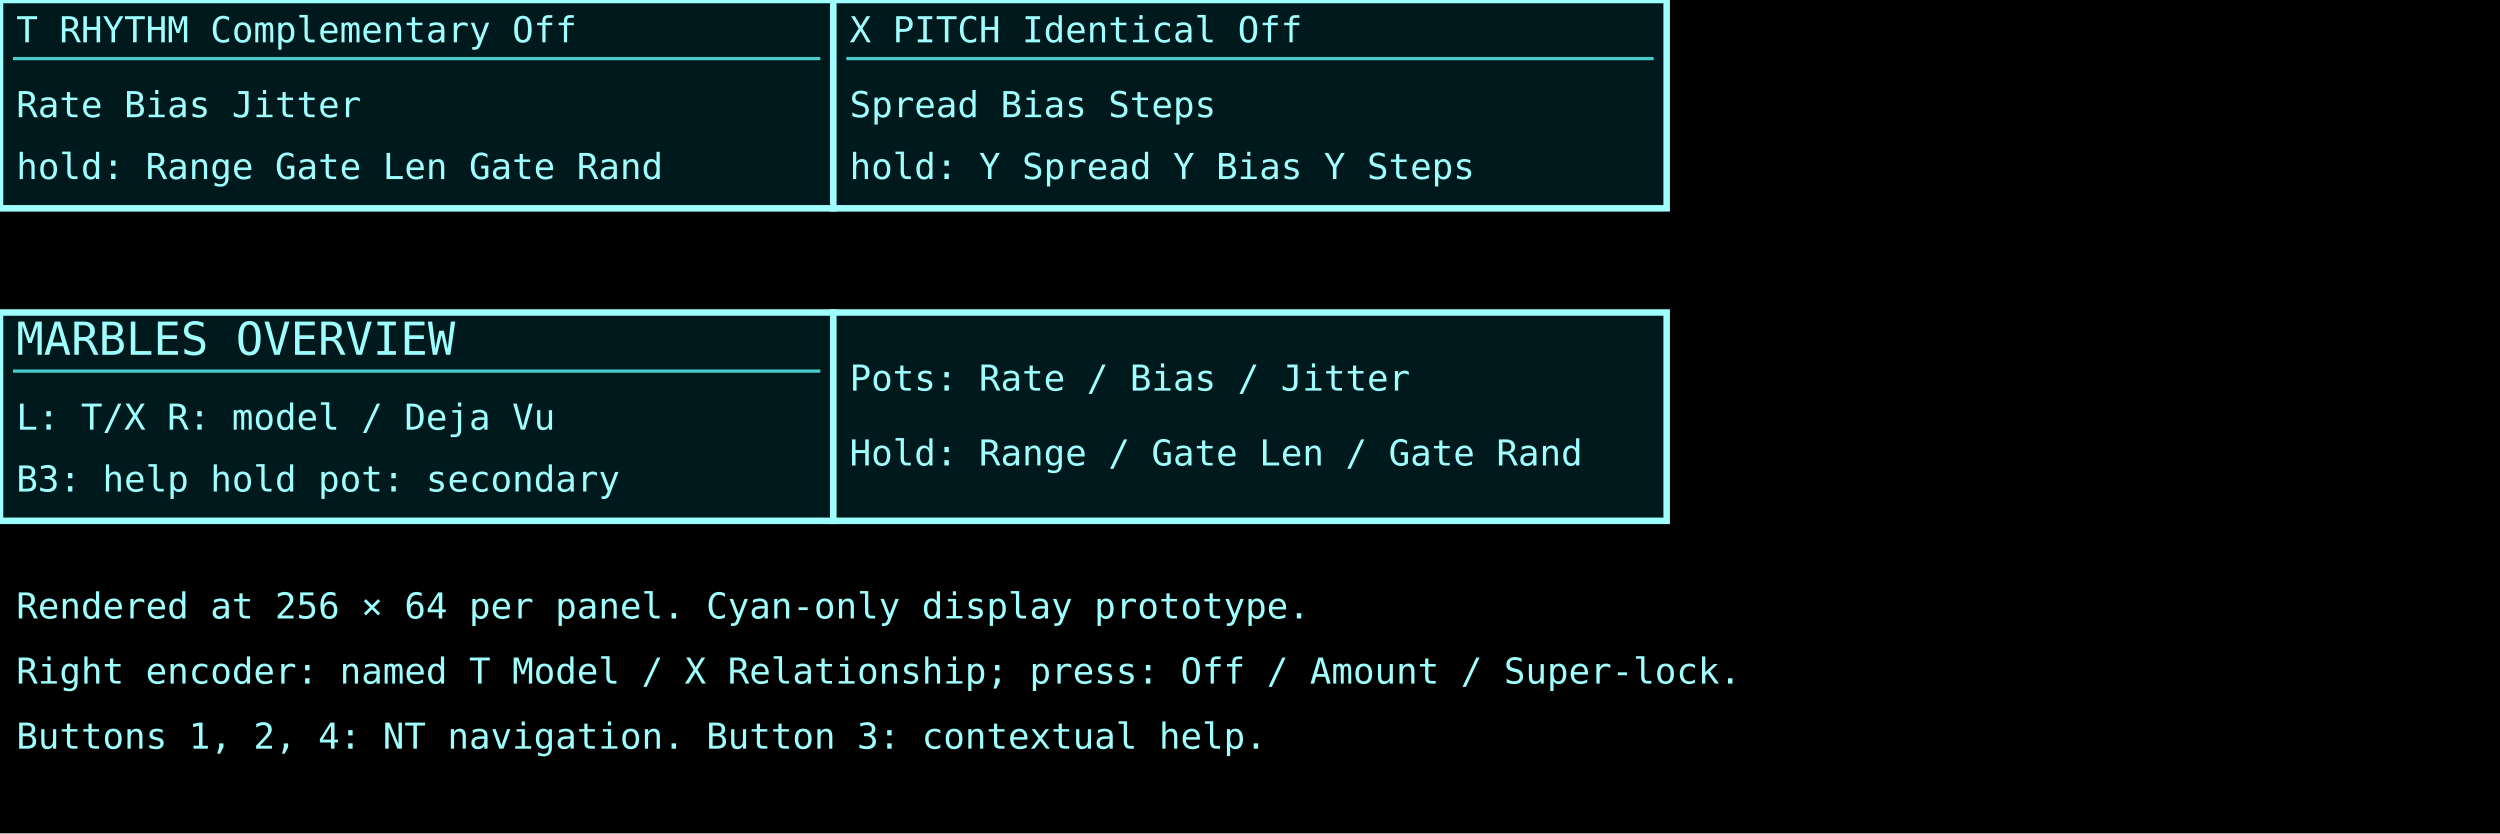
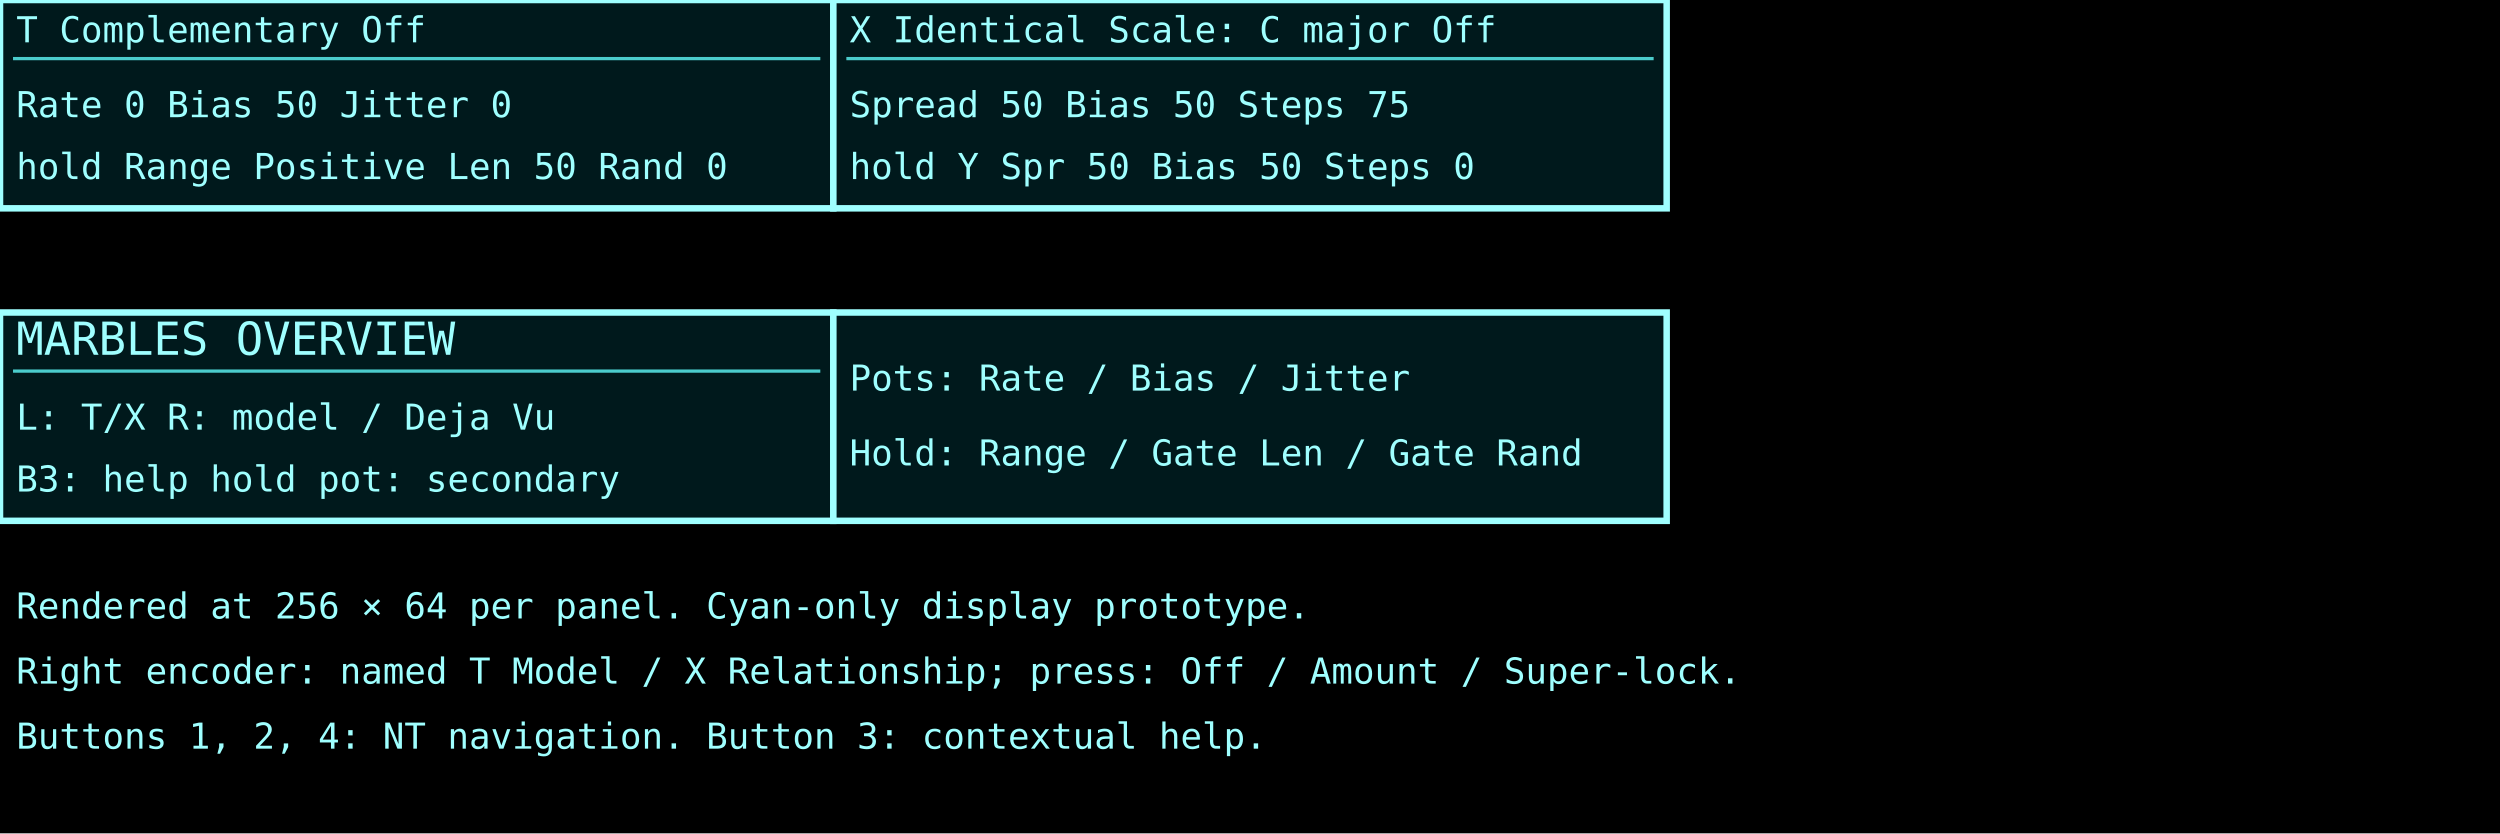
<svg xmlns="http://www.w3.org/2000/svg" width="768" height="256" viewBox="0 0 768 256">
  <style>text{font:14px monospace;fill:#9fffff}.tiny{font-size:11px}.frame{fill:#00191c;stroke:#9fffff;stroke-width:2}.line{stroke:#4bcccc}</style>
  <rect width="768" height="256" fill="#000" />
  <g transform="translate(0 0)">
    <rect class="frame" width="256" height="64" />
-     <text class="tiny" x="5" y="13">T RHYTHM  Complementary  Off</text>
+     <text class="tiny" x="5" y="13">T  Complementary                 Off</text>
    <line class="line" x1="4" y1="18" x2="252" y2="18" />
-     <text class="tiny" x="5" y="36">Rate       Bias       Jitter</text>
-     <text class="tiny" x="5" y="55">hold: Range  Gate Len  Gate Rand</text>
+     <text class="tiny" x="5" y="36">Rate 0    Bias 50    Jitter 0</text>
+     <text class="tiny" x="5" y="55">hold Range Positive  Len 50  Rand 0</text>
  </g>
  <g transform="translate(256 0)">
    <rect class="frame" width="256" height="64" />
-     <text class="tiny" x="5" y="13">X PITCH  Identical       Off</text>
+     <text class="tiny" x="5" y="13">X Identical  Scale: C major  Off</text>
    <line class="line" x1="4" y1="18" x2="252" y2="18" />
-     <text class="tiny" x="5" y="36">Spread     Bias       Steps</text>
-     <text class="tiny" x="5" y="55">hold: Y Spread  Y Bias  Y Steps</text>
+     <text class="tiny" x="5" y="36">Spread 50  Bias 50  Steps 75</text>
+     <text class="tiny" x="5" y="55">hold Y  Spr 50  Bias 50  Steps 0</text>
  </g>
  <g transform="translate(0 96)">
    <rect class="frame" width="256" height="64" />
    <text x="5" y="13">MARBLES OVERVIEW</text>
    <line class="line" x1="4" y1="18" x2="252" y2="18" />
    <text class="tiny" x="5" y="36">L: T/X  R: model / Deja Vu</text>
    <text class="tiny" x="5" y="55">B3: help  hold pot: secondary</text>
  </g>
  <g transform="translate(256 96)">
    <rect class="frame" width="256" height="64" />
    <text class="tiny" x="5" y="24">Pots: Rate / Bias / Jitter</text>
    <text class="tiny" x="5" y="47">Hold: Range / Gate Len / Gate Rand</text>
  </g>
  <text class="tiny" x="5" y="190">Rendered at 256 × 64 per panel. Cyan-only display prototype.</text>
  <text class="tiny" x="5" y="210">Right encoder: named T Model / X Relationship; press: Off / Amount / Super-lock.</text>
  <text class="tiny" x="5" y="230">Buttons 1, 2, 4: NT navigation. Button 3: contextual help.</text>
</svg>
